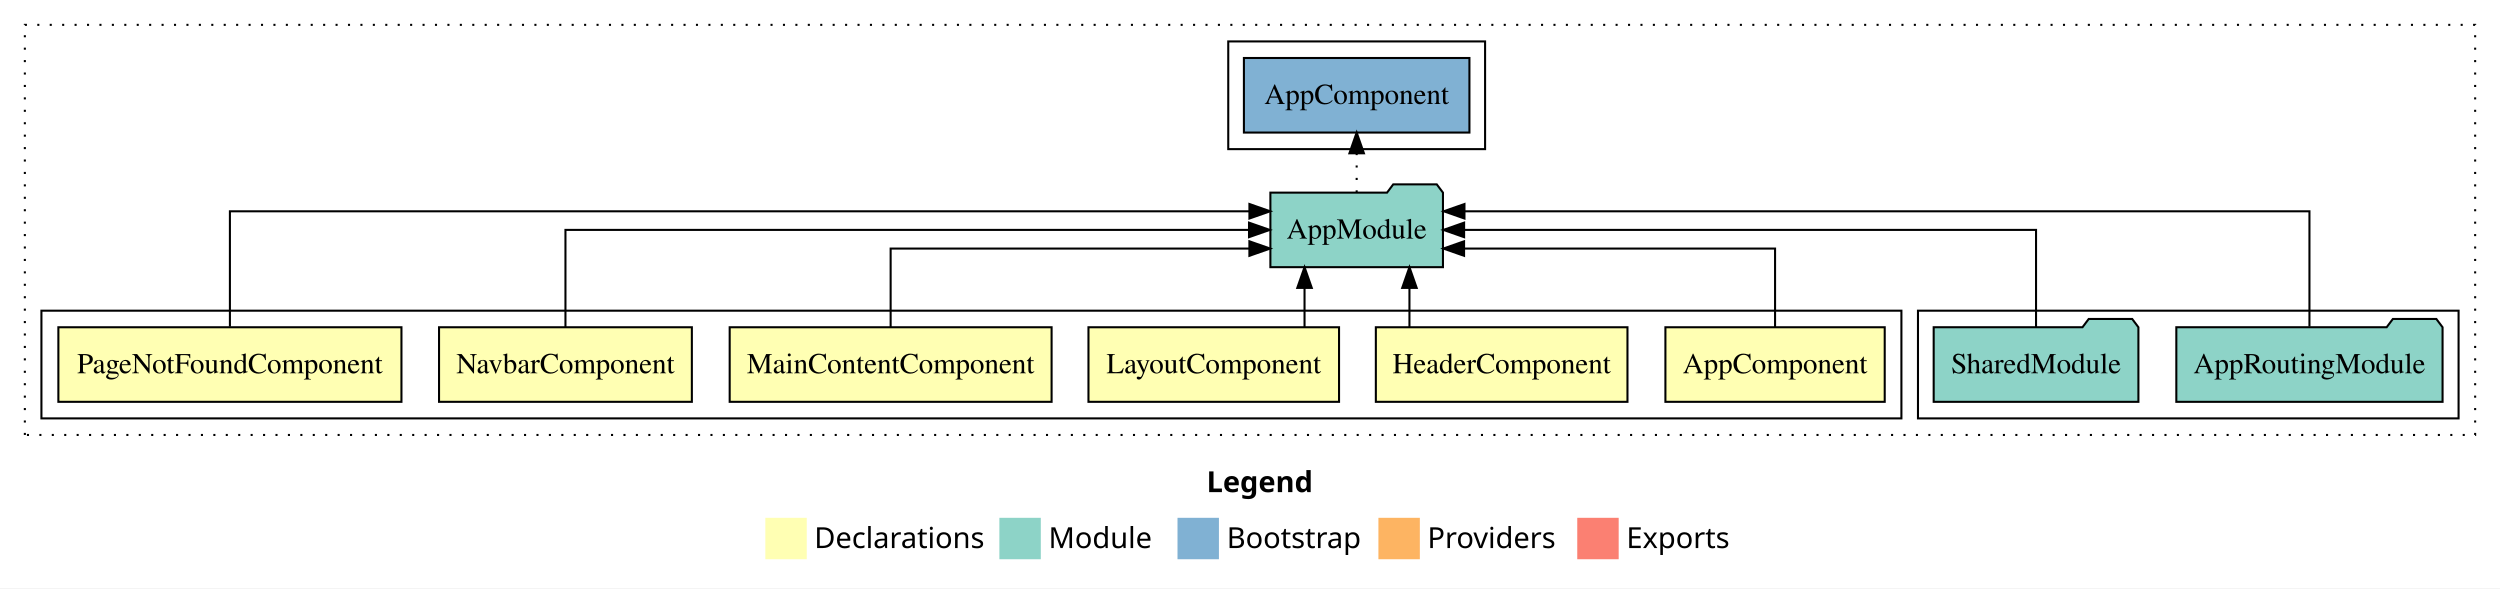
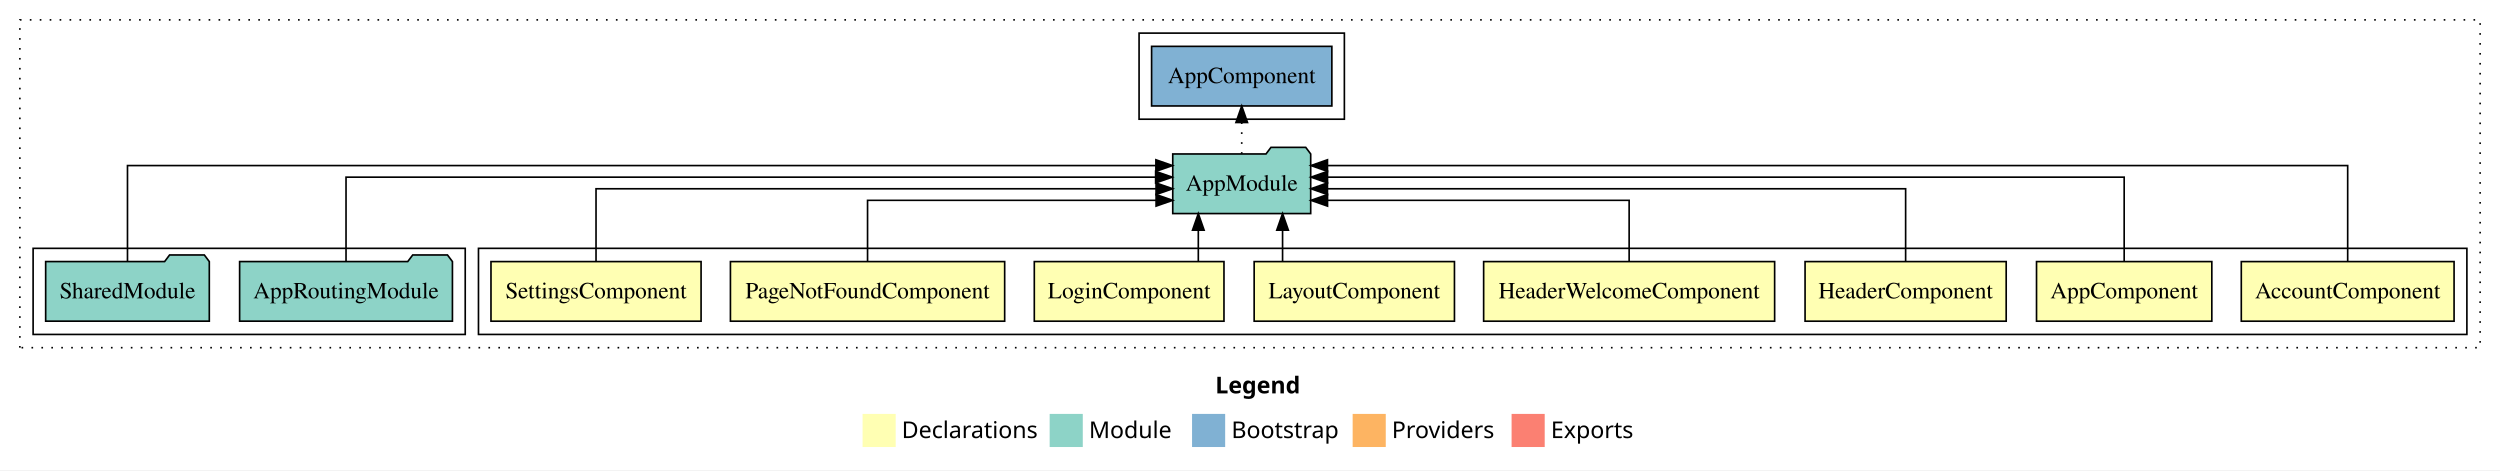
- <svg xmlns="http://www.w3.org/2000/svg" width="1207pt" height="284pt" viewBox="0.00 0.00 1207.00 284.00">
+ <svg xmlns="http://www.w3.org/2000/svg" width="1510pt" height="284pt" viewBox="0.00 0.00 1510.00 284.00">
  <g id="graph0" class="graph" transform="scale(1 1) rotate(0) translate(4 280)">
-     <polygon fill="white" stroke="transparent" points="-4,4 -4,-280 1203,-280 1203,4 -4,4" />
-     <text text-anchor="start" x="578.51" y="-42.4" font-family="Times-12" font-weight="bold" font-size="14.00">Legend</text>
-     <polygon fill="#ffffb3" stroke="transparent" points="365.5,-10 365.5,-30 385.5,-30 385.5,-10 365.5,-10" />
-     <text text-anchor="start" x="389.13" y="-15.4" font-family="Times-12" font-size="14.00">  Declarations</text>
-     <polygon fill="#8dd3c7" stroke="transparent" points="478.5,-10 478.5,-30 498.5,-30 498.5,-10 478.5,-10" />
-     <text text-anchor="start" x="502.23" y="-15.4" font-family="Times-12" font-size="14.00">  Module</text>
-     <polygon fill="#80b1d3" stroke="transparent" points="564.5,-10 564.5,-30 584.5,-30 584.5,-10 564.5,-10" />
-     <text text-anchor="start" x="588.28" y="-15.4" font-family="Times-12" font-size="14.00">  Bootstrap</text>
-     <polygon fill="#fdb462" stroke="transparent" points="661.5,-10 661.5,-30 681.5,-30 681.5,-10 661.5,-10" />
-     <text text-anchor="start" x="685.17" y="-15.4" font-family="Times-12" font-size="14.00">  Providers</text>
-     <polygon fill="#fb8072" stroke="transparent" points="757.5,-10 757.5,-30 777.5,-30 777.5,-10 757.5,-10" />
-     <text text-anchor="start" x="781.23" y="-15.4" font-family="Times-12" font-size="14.00">  Exports</text>
+     <polygon fill="white" stroke="transparent" points="-4,4 -4,-280 1506,-280 1506,4 -4,4" />
+     <text text-anchor="start" x="730.01" y="-42.4" font-family="Times-12" font-weight="bold" font-size="14.00">Legend</text>
+     <polygon fill="#ffffb3" stroke="transparent" points="517,-10 517,-30 537,-30 537,-10 517,-10" />
+     <text text-anchor="start" x="540.63" y="-15.4" font-family="Times-12" font-size="14.00">  Declarations</text>
+     <polygon fill="#8dd3c7" stroke="transparent" points="630,-10 630,-30 650,-30 650,-10 630,-10" />
+     <text text-anchor="start" x="653.73" y="-15.4" font-family="Times-12" font-size="14.00">  Module</text>
+     <polygon fill="#80b1d3" stroke="transparent" points="716,-10 716,-30 736,-30 736,-10 716,-10" />
+     <text text-anchor="start" x="739.78" y="-15.4" font-family="Times-12" font-size="14.00">  Bootstrap</text>
+     <polygon fill="#fdb462" stroke="transparent" points="813,-10 813,-30 833,-30 833,-10 813,-10" />
+     <text text-anchor="start" x="836.67" y="-15.4" font-family="Times-12" font-size="14.00">  Providers</text>
+     <polygon fill="#fb8072" stroke="transparent" points="909,-10 909,-30 929,-30 929,-10 909,-10" />
+     <text text-anchor="start" x="932.73" y="-15.4" font-family="Times-12" font-size="14.00">  Exports</text>
    <g id="clust1" class="cluster">
-       <polygon fill="none" stroke="black" stroke-dasharray="1,5" points="8,-70 8,-268 1191,-268 1191,-70 8,-70" />
+       <polygon fill="none" stroke="black" stroke-dasharray="1,5" points="8,-70 8,-268 1494,-268 1494,-70 8,-70" />
    </g>
-     <g id="clust9" class="cluster">
-       <polygon fill="none" stroke="black" points="922,-78 922,-130 1183,-130 1183,-78 922,-78" />
+     <g id="clust13" class="cluster">
+       <polygon fill="none" stroke="black" points="684,-208 684,-260 808,-260 808,-208 684,-208" />
    </g>
    <g id="clust2" class="cluster">
-       <polygon fill="none" stroke="black" points="16,-78 16,-130 914,-130 914,-78 16,-78" />
+       <polygon fill="none" stroke="black" points="285,-78 285,-130 1486,-130 1486,-78 285,-78" />
    </g>
    <g id="clust11" class="cluster">
-       <polygon fill="none" stroke="black" points="589,-208 589,-260 713,-260 713,-208 589,-208" />
+       <polygon fill="none" stroke="black" points="16,-78 16,-130 277,-130 277,-78 16,-78" />
    </g>
    <g id="node1" class="node">
-       <polygon fill="#ffffb3" stroke="black" points="905.94,-122 800.06,-122 800.06,-86 905.94,-86 905.94,-122" />
-       <text text-anchor="middle" x="853" y="-99.8" font-family="Times,serif" font-size="14.00">AppComponent</text>
+       <polygon fill="#ffffb3" stroke="black" points="1478.26,-122 1349.74,-122 1349.74,-86 1478.26,-86 1478.26,-122" />
+       <text text-anchor="middle" x="1414" y="-99.8" font-family="Times,serif" font-size="14.00">AccountComponent</text>
+     </g>
+     <g id="node9" class="node">
+       <polygon fill="#8dd3c7" stroke="black" points="787.66,-187 784.66,-191 763.66,-191 760.66,-187 704.34,-187 704.34,-151 787.66,-151 787.66,-187" />
+       <text text-anchor="middle" x="746" y="-164.8" font-family="Times,serif" font-size="14.00">AppModule</text>
+     </g>
+     <g id="edge1" class="edge">
+       <path fill="none" stroke="black" d="M1414,-122.01C1414,-144.49 1414,-180 1414,-180 1414,-180 797.79,-180 797.79,-180" />
+       <polygon fill="black" stroke="black" points="797.79,-176.5 787.79,-180 797.79,-183.5 797.79,-176.5" />
+     </g>
+     <g id="node2" class="node">
+       <polygon fill="#ffffb3" stroke="black" points="1331.94,-122 1226.06,-122 1226.06,-86 1331.94,-86 1331.94,-122" />
+       <text text-anchor="middle" x="1279" y="-99.8" font-family="Times,serif" font-size="14.00">AppComponent</text>
+     </g>
+     <g id="edge2" class="edge">
+       <path fill="none" stroke="black" d="M1279,-122.13C1279,-142.57 1279,-173 1279,-173 1279,-173 797.82,-173 797.82,-173" />
+       <polygon fill="black" stroke="black" points="797.82,-169.5 787.82,-173 797.82,-176.5 797.82,-169.5" />
+     </g>
+     <g id="node3" class="node">
+       <polygon fill="#ffffb3" stroke="black" points="1207.74,-122 1086.26,-122 1086.26,-86 1207.74,-86 1207.74,-122" />
+       <text text-anchor="middle" x="1147" y="-99.8" font-family="Times,serif" font-size="14.00">HeaderComponent</text>
+     </g>
+     <g id="edge3" class="edge">
+       <path fill="none" stroke="black" d="M1147,-122.27C1147,-140.56 1147,-166 1147,-166 1147,-166 797.78,-166 797.78,-166" />
+       <polygon fill="black" stroke="black" points="797.78,-162.5 787.78,-166 797.78,-169.5 797.78,-162.5" />
+     </g>
+     <g id="node4" class="node">
+       <polygon fill="#ffffb3" stroke="black" points="1067.88,-122 892.12,-122 892.12,-86 1067.88,-86 1067.88,-122" />
+       <text text-anchor="middle" x="980" y="-99.8" font-family="Times,serif" font-size="14.00">HeaderWelcomeComponent</text>
+     </g>
+     <g id="edge4" class="edge">
+       <path fill="none" stroke="black" d="M980,-122.01C980,-138.05 980,-159 980,-159 980,-159 797.83,-159 797.83,-159" />
+       <polygon fill="black" stroke="black" points="797.83,-155.5 787.83,-159 797.83,-162.5 797.83,-155.5" />
+     </g>
+     <g id="node5" class="node">
+       <polygon fill="#ffffb3" stroke="black" points="874.49,-122 753.51,-122 753.51,-86 874.49,-86 874.49,-122" />
+       <text text-anchor="middle" x="814" y="-99.8" font-family="Times,serif" font-size="14.00">LayoutComponent</text>
+     </g>
+     <g id="edge5" class="edge">
+       <path fill="none" stroke="black" d="M770.67,-122.11C770.67,-122.11 770.67,-140.99 770.67,-140.99" />
+       <polygon fill="black" stroke="black" points="767.17,-140.99 770.67,-150.99 774.17,-140.99 767.17,-140.99" />
+     </g>
+     <g id="node6" class="node">
+       <polygon fill="#ffffb3" stroke="black" points="735.28,-122 620.72,-122 620.72,-86 735.28,-86 735.28,-122" />
+       <text text-anchor="middle" x="678" y="-99.8" font-family="Times,serif" font-size="14.00">LoginComponent</text>
+     </g>
+     <g id="edge6" class="edge">
+       <path fill="none" stroke="black" d="M719.78,-122.11C719.78,-122.11 719.78,-140.99 719.78,-140.99" />
+       <polygon fill="black" stroke="black" points="716.28,-140.99 719.78,-150.99 723.28,-140.99 716.28,-140.99" />
    </g>
    <g id="node7" class="node">
-       <polygon fill="#8dd3c7" stroke="black" points="692.66,-187 689.66,-191 668.66,-191 665.66,-187 609.34,-187 609.34,-151 692.66,-151 692.66,-187" />
-       <text text-anchor="middle" x="651" y="-164.8" font-family="Times,serif" font-size="14.00">AppModule</text>
+       <polygon fill="#ffffb3" stroke="black" points="602.82,-122 437.18,-122 437.18,-86 602.82,-86 602.82,-122" />
+       <text text-anchor="middle" x="520" y="-99.8" font-family="Times,serif" font-size="14.00">PageNotFoundComponent</text>
    </g>
-     <g id="edge1" class="edge">
-       <path fill="none" stroke="black" d="M853,-122.03C853,-138.4 853,-160 853,-160 853,-160 702.85,-160 702.85,-160" />
-       <polygon fill="black" stroke="black" points="702.85,-156.5 692.85,-160 702.85,-163.5 702.85,-156.5" />
+     <g id="edge7" class="edge">
+       <path fill="none" stroke="black" d="M520,-122.01C520,-138.05 520,-159 520,-159 520,-159 694.28,-159 694.28,-159" />
+       <polygon fill="black" stroke="black" points="694.28,-162.5 704.28,-159 694.28,-155.5 694.28,-162.5" />
    </g>
-     <g id="node2" class="node">
-       <polygon fill="#ffffb3" stroke="black" points="781.74,-122 660.26,-122 660.26,-86 781.74,-86 781.74,-122" />
-       <text text-anchor="middle" x="721" y="-99.8" font-family="Times,serif" font-size="14.00">HeaderComponent</text>
+     <g id="node8" class="node">
+       <polygon fill="#ffffb3" stroke="black" points="419.45,-122 292.55,-122 292.55,-86 419.45,-86 419.45,-122" />
+       <text text-anchor="middle" x="356" y="-99.8" font-family="Times,serif" font-size="14.00">SettingsComponent</text>
    </g>
-     <g id="edge2" class="edge">
-       <path fill="none" stroke="black" d="M676.48,-122.11C676.48,-122.11 676.48,-140.99 676.48,-140.99" />
-       <polygon fill="black" stroke="black" points="672.98,-140.99 676.48,-150.99 679.98,-140.99 672.98,-140.99" />
+     <g id="edge8" class="edge">
+       <path fill="none" stroke="black" d="M356,-122.27C356,-140.56 356,-166 356,-166 356,-166 694.26,-166 694.26,-166" />
+       <polygon fill="black" stroke="black" points="694.26,-169.5 704.26,-166 694.26,-162.5 694.26,-169.5" />
    </g>
-     <g id="node3" class="node">
-       <polygon fill="#ffffb3" stroke="black" points="642.49,-122 521.51,-122 521.51,-86 642.49,-86 642.49,-122" />
-       <text text-anchor="middle" x="582" y="-99.8" font-family="Times,serif" font-size="14.00">LayoutComponent</text>
+     <g id="node12" class="node">
+       <polygon fill="#80b1d3" stroke="black" points="800.44,-252 691.56,-252 691.56,-216 800.44,-216 800.44,-252" />
+       <text text-anchor="middle" x="746" y="-229.8" font-family="Times,serif" font-size="14.00">AppComponent </text>
    </g>
-     <g id="edge3" class="edge">
-       <path fill="none" stroke="black" d="M625.83,-122.11C625.83,-122.11 625.83,-140.99 625.83,-140.99" />
-       <polygon fill="black" stroke="black" points="622.33,-140.99 625.83,-150.99 629.33,-140.99 622.33,-140.99" />
-     </g>
-     <g id="node4" class="node">
-       <polygon fill="#ffffb3" stroke="black" points="503.71,-122 348.29,-122 348.29,-86 503.71,-86 503.71,-122" />
-       <text text-anchor="middle" x="426" y="-99.8" font-family="Times,serif" font-size="14.00">MainContentComponent</text>
-     </g>
-     <g id="edge4" class="edge">
-       <path fill="none" stroke="black" d="M426,-122.03C426,-138.4 426,-160 426,-160 426,-160 599.21,-160 599.21,-160" />
-       <polygon fill="black" stroke="black" points="599.21,-163.5 609.21,-160 599.21,-156.5 599.21,-163.5" />
-     </g>
-     <g id="node5" class="node">
-       <polygon fill="#ffffb3" stroke="black" points="330.03,-122 207.97,-122 207.97,-86 330.03,-86 330.03,-122" />
-       <text text-anchor="middle" x="269" y="-99.8" font-family="Times,serif" font-size="14.00">NavbarComponent</text>
-     </g>
-     <g id="edge5" class="edge">
-       <path fill="none" stroke="black" d="M269,-122.11C269,-141.34 269,-169 269,-169 269,-169 599.03,-169 599.03,-169" />
-       <polygon fill="black" stroke="black" points="599.03,-172.5 609.03,-169 599.03,-165.5 599.03,-172.5" />
-     </g>
-     <g id="node6" class="node">
-       <polygon fill="#ffffb3" stroke="black" points="189.82,-122 24.18,-122 24.18,-86 189.82,-86 189.82,-122" />
-       <text text-anchor="middle" x="107" y="-99.8" font-family="Times,serif" font-size="14.00">PageNotFoundComponent</text>
-     </g>
-     <g id="edge6" class="edge">
-       <path fill="none" stroke="black" d="M107,-122.29C107,-144.21 107,-178 107,-178 107,-178 599.22,-178 599.22,-178" />
-       <polygon fill="black" stroke="black" points="599.22,-181.5 609.22,-178 599.22,-174.5 599.22,-181.5" />
+     <g id="edge11" class="edge">
+       <path fill="none" stroke="black" stroke-dasharray="1,5" d="M746,-187.11C746,-187.11 746,-205.99 746,-205.99" />
+       <polygon fill="black" stroke="black" points="742.5,-205.99 746,-215.99 749.5,-205.99 742.5,-205.99" />
    </g>
    <g id="node10" class="node">
-       <polygon fill="#80b1d3" stroke="black" points="705.44,-252 596.56,-252 596.56,-216 705.44,-216 705.44,-252" />
-       <text text-anchor="middle" x="651" y="-229.8" font-family="Times,serif" font-size="14.00">AppComponent </text>
+       <polygon fill="#8dd3c7" stroke="black" points="269.27,-122 266.27,-126 245.27,-126 242.27,-122 140.73,-122 140.73,-86 269.27,-86 269.27,-122" />
+       <text text-anchor="middle" x="205" y="-99.8" font-family="Times,serif" font-size="14.00">AppRoutingModule</text>
    </g>
    <g id="edge9" class="edge">
-       <path fill="none" stroke="black" stroke-dasharray="1,5" d="M651,-187.11C651,-187.11 651,-205.99 651,-205.99" />
-       <polygon fill="black" stroke="black" points="647.5,-205.99 651,-215.99 654.5,-205.99 647.5,-205.99" />
+       <path fill="none" stroke="black" d="M205,-122.13C205,-142.57 205,-173 205,-173 205,-173 694,-173 694,-173" />
+       <polygon fill="black" stroke="black" points="694,-176.5 704,-173 694,-169.5 694,-176.5" />
    </g>
-     <g id="node8" class="node">
-       <polygon fill="#8dd3c7" stroke="black" points="1175.27,-122 1172.27,-126 1151.27,-126 1148.27,-122 1046.73,-122 1046.73,-86 1175.27,-86 1175.27,-122" />
-       <text text-anchor="middle" x="1111" y="-99.8" font-family="Times,serif" font-size="14.00">AppRoutingModule</text>
+     <g id="node11" class="node">
+       <polygon fill="#8dd3c7" stroke="black" points="122.42,-122 119.42,-126 98.42,-126 95.42,-122 23.58,-122 23.58,-86 122.42,-86 122.42,-122" />
+       <text text-anchor="middle" x="73" y="-99.8" font-family="Times,serif" font-size="14.00">SharedModule</text>
    </g>
-     <g id="edge7" class="edge">
-       <path fill="none" stroke="black" d="M1111,-122.29C1111,-144.21 1111,-178 1111,-178 1111,-178 703.04,-178 703.04,-178" />
-       <polygon fill="black" stroke="black" points="703.04,-174.5 693.04,-178 703.04,-181.5 703.04,-174.5" />
-     </g>
-     <g id="node9" class="node">
-       <polygon fill="#8dd3c7" stroke="black" points="1028.42,-122 1025.42,-126 1004.42,-126 1001.42,-122 929.58,-122 929.58,-86 1028.42,-86 1028.42,-122" />
-       <text text-anchor="middle" x="979" y="-99.8" font-family="Times,serif" font-size="14.00">SharedModule</text>
-     </g>
-     <g id="edge8" class="edge">
-       <path fill="none" stroke="black" d="M979,-122.11C979,-141.34 979,-169 979,-169 979,-169 702.87,-169 702.87,-169" />
-       <polygon fill="black" stroke="black" points="702.87,-165.5 692.87,-169 702.87,-172.5 702.87,-165.5" />
+     <g id="edge10" class="edge">
+       <path fill="none" stroke="black" d="M73,-122.01C73,-144.49 73,-180 73,-180 73,-180 694.16,-180 694.16,-180" />
+       <polygon fill="black" stroke="black" points="694.16,-183.5 704.16,-180 694.16,-176.5 694.16,-183.5" />
    </g>
  </g>
</svg>
